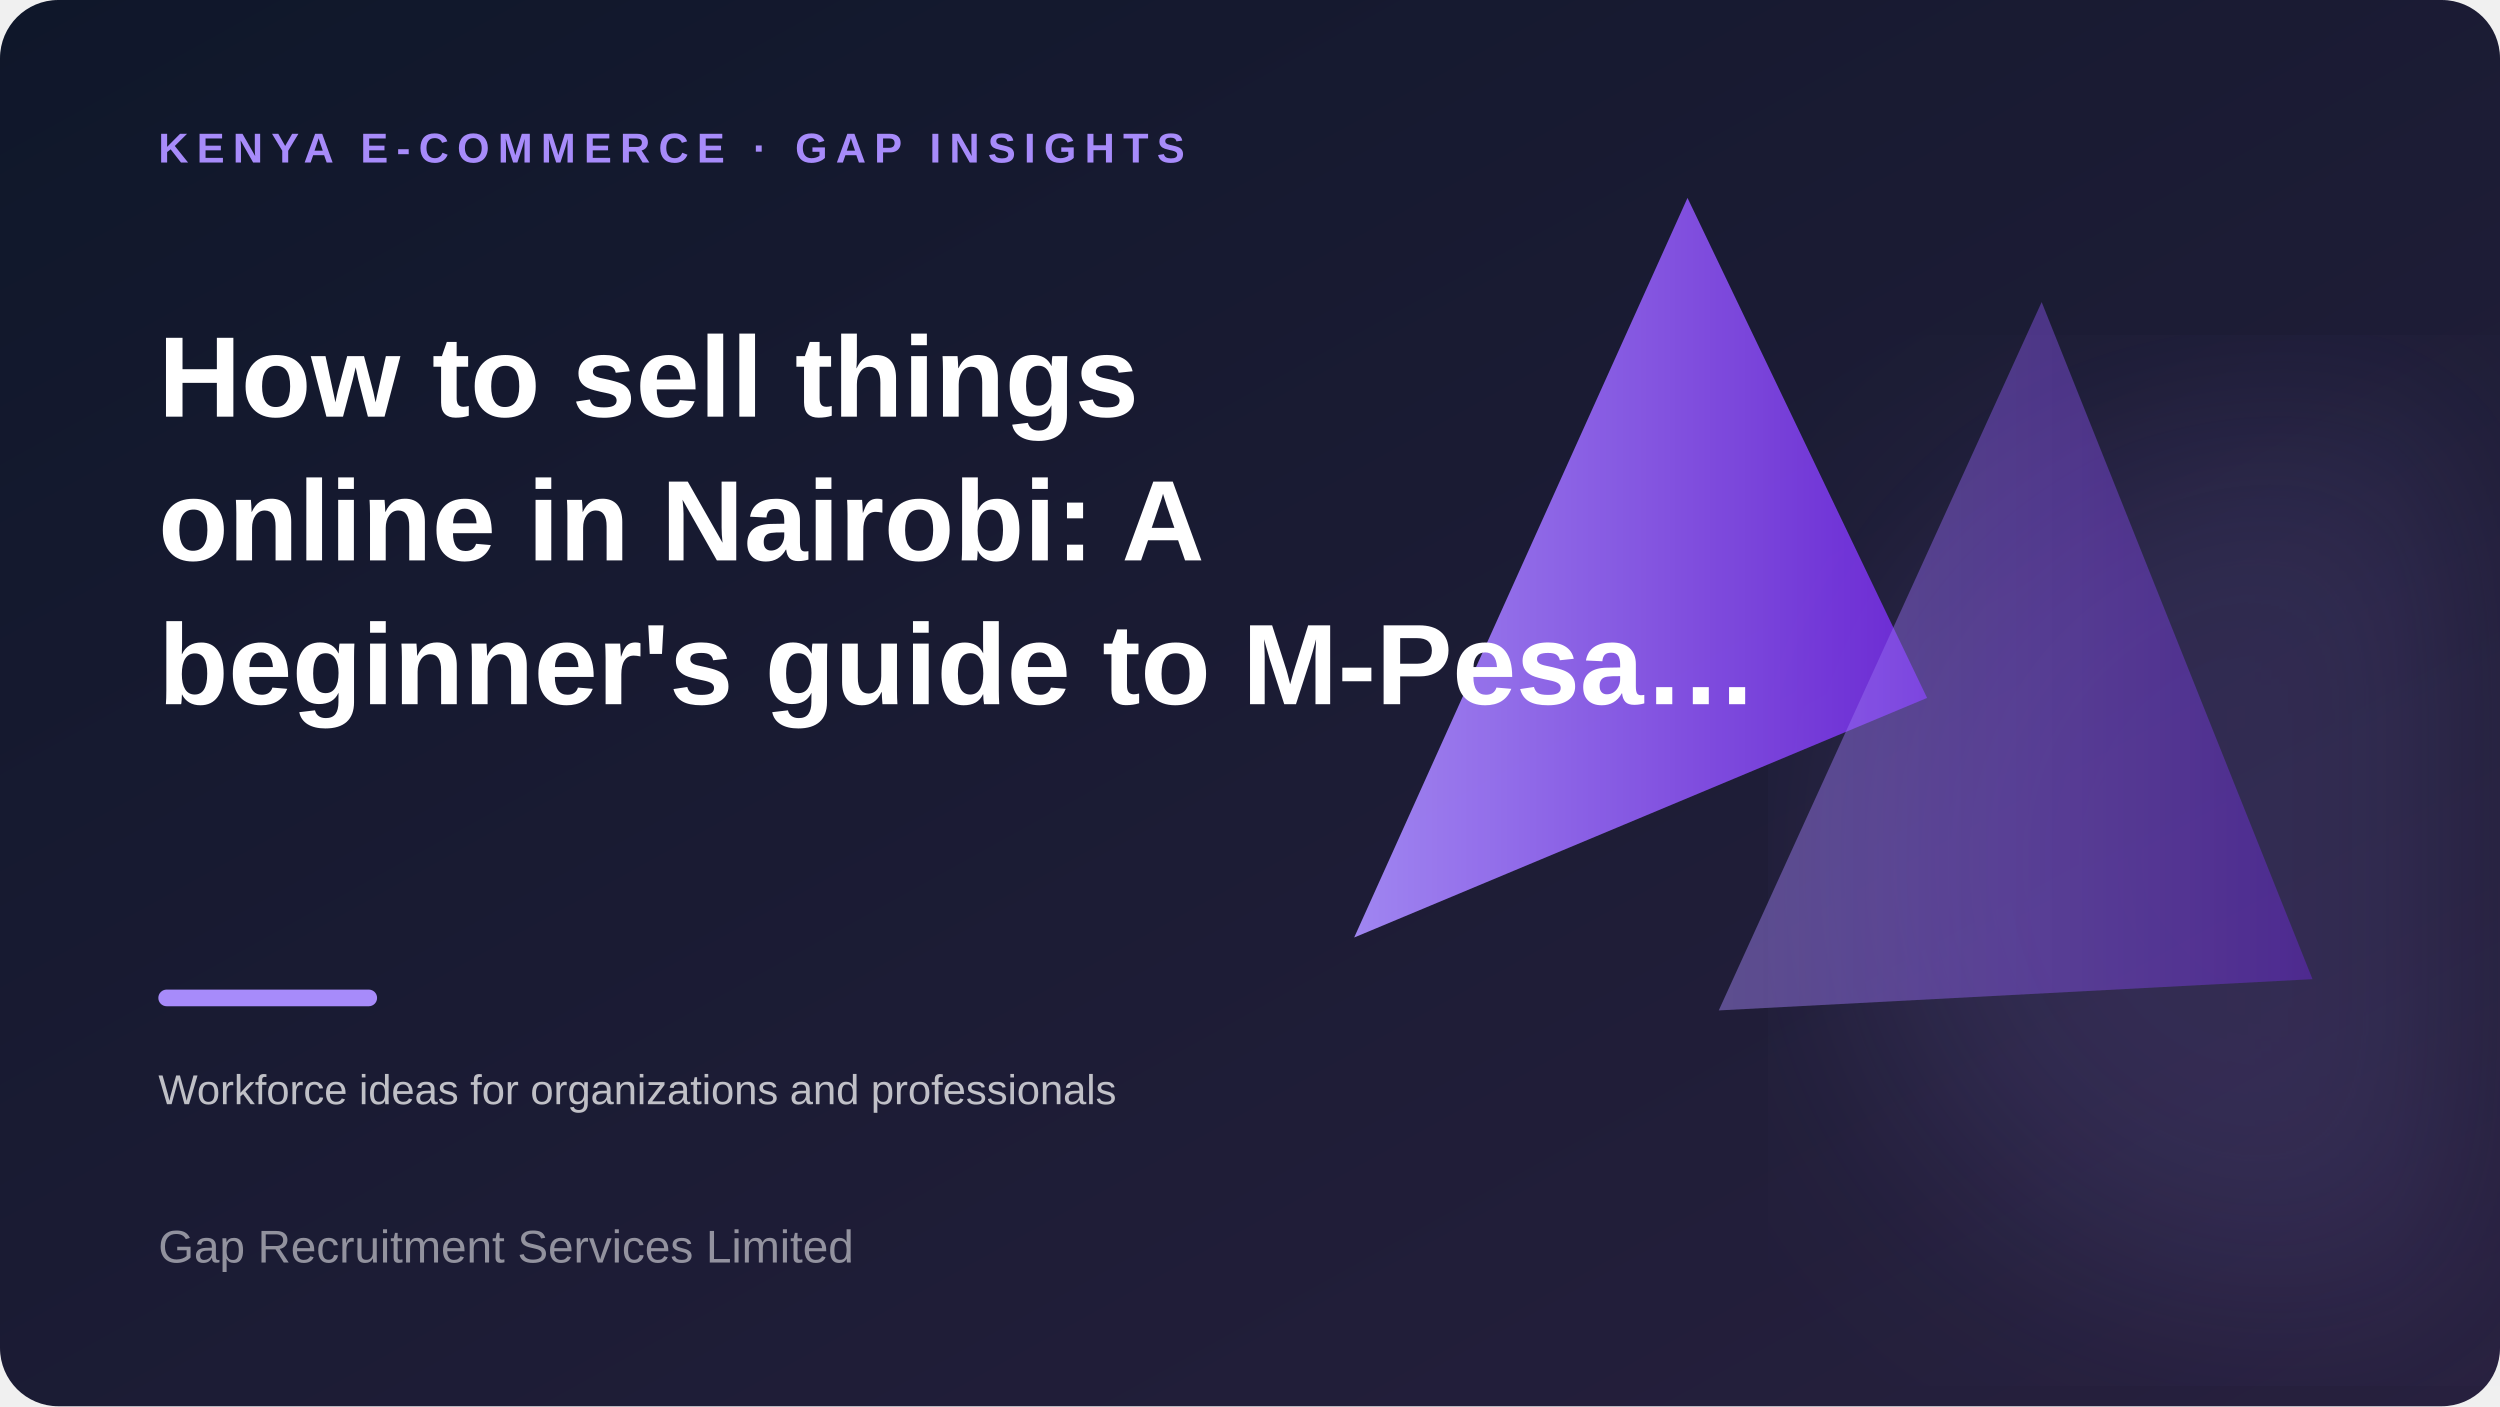
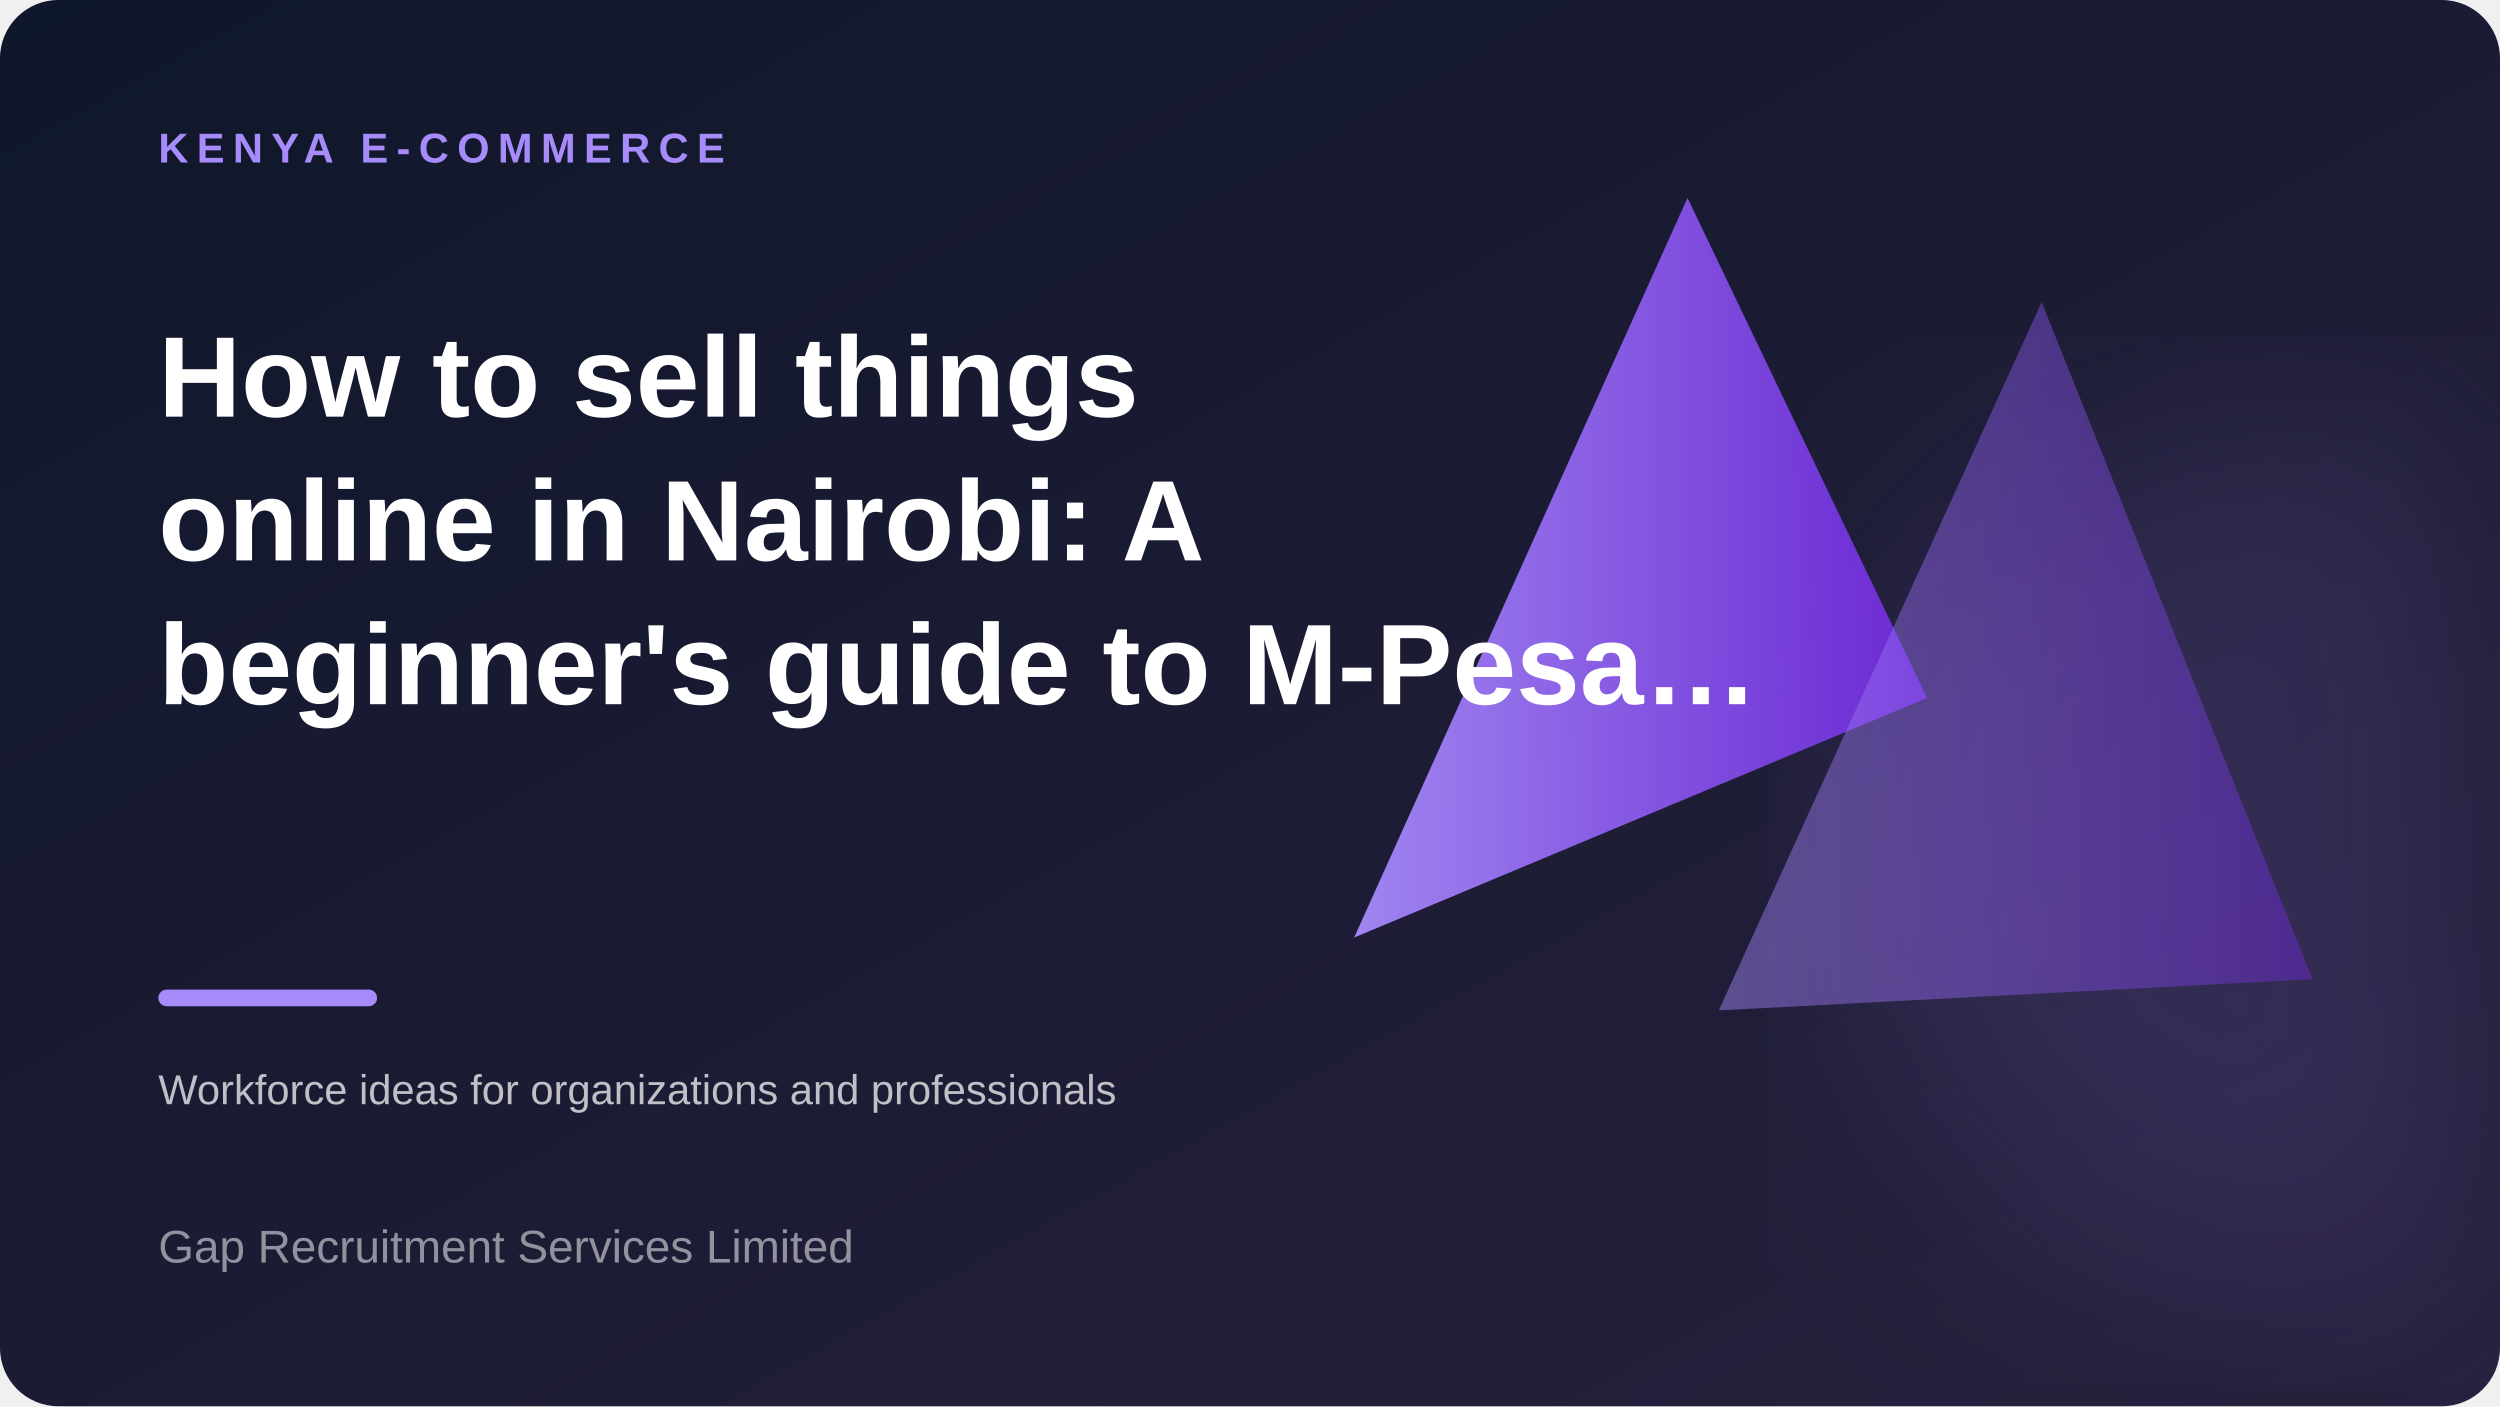
<svg xmlns="http://www.w3.org/2000/svg" width="1200" height="675" viewBox="0 0 1200 675" role="img" aria-labelledby="title desc">
  <defs>
    <linearGradient id="bg" x1="0" y1="0" x2="1" y2="1">
      <stop stop-color="#0F172A" />
      <stop offset="1" stop-color="#27203E" />
    </linearGradient>
    <linearGradient id="accent">
      <stop stop-color="#A78BFA" />
      <stop offset="1" stop-color="#6D28D9" />
    </linearGradient>
    <filter id="blur">
      <feGaussianBlur stdDeviation="55" />
    </filter>
  </defs>
  <rect width="1200" height="675" rx="28" fill="url(#bg)" />
  <circle cx="1101" cy="413" r="210" fill="#A78BFA" opacity=".13" filter="url(#blur)" />
  <g fill="url(#accent)">
    <path d="M650 450 L810 95 L925 335 Z" opacity=".95" />
    <path d="M825 485 L980 145 L1110 470 Z" opacity=".45" />
  </g>
-   <text x="76" y="78" fill="#A78BFA" font-family="Arial, Helvetica, sans-serif" font-size="20" font-weight="700" letter-spacing="4">KENYA E-COMMERCE · GAP INSIGHTS</text>
+   <text x="76" y="78" fill="#A78BFA" font-family="Arial, Helvetica, sans-serif" font-size="20" font-weight="700" letter-spacing="4">KENYA E-COMMERCE</text>
  <text x="76" y="200" fill="white" font-family="Arial, Helvetica, sans-serif" font-size="55" font-weight="800">How to sell things</text>
  <text x="76" y="269" fill="white" font-family="Arial, Helvetica, sans-serif" font-size="55" font-weight="800">online in Nairobi: A</text>
  <text x="76" y="338" fill="white" font-family="Arial, Helvetica, sans-serif" font-size="55" font-weight="800">beginner's guide to M-Pesa…</text>
  <rect x="76" y="475" width="105" height="8" rx="4" fill="#A78BFA" />
  <text x="76" y="530" fill="white" opacity=".72" font-family="Arial, Helvetica, sans-serif" font-size="20">Workforce ideas for organizations and professionals</text>
  <text x="76" y="606" fill="white" opacity=".52" font-family="Arial, Helvetica, sans-serif" font-size="22">Gap Recruitment Services Limited</text>
</svg>
